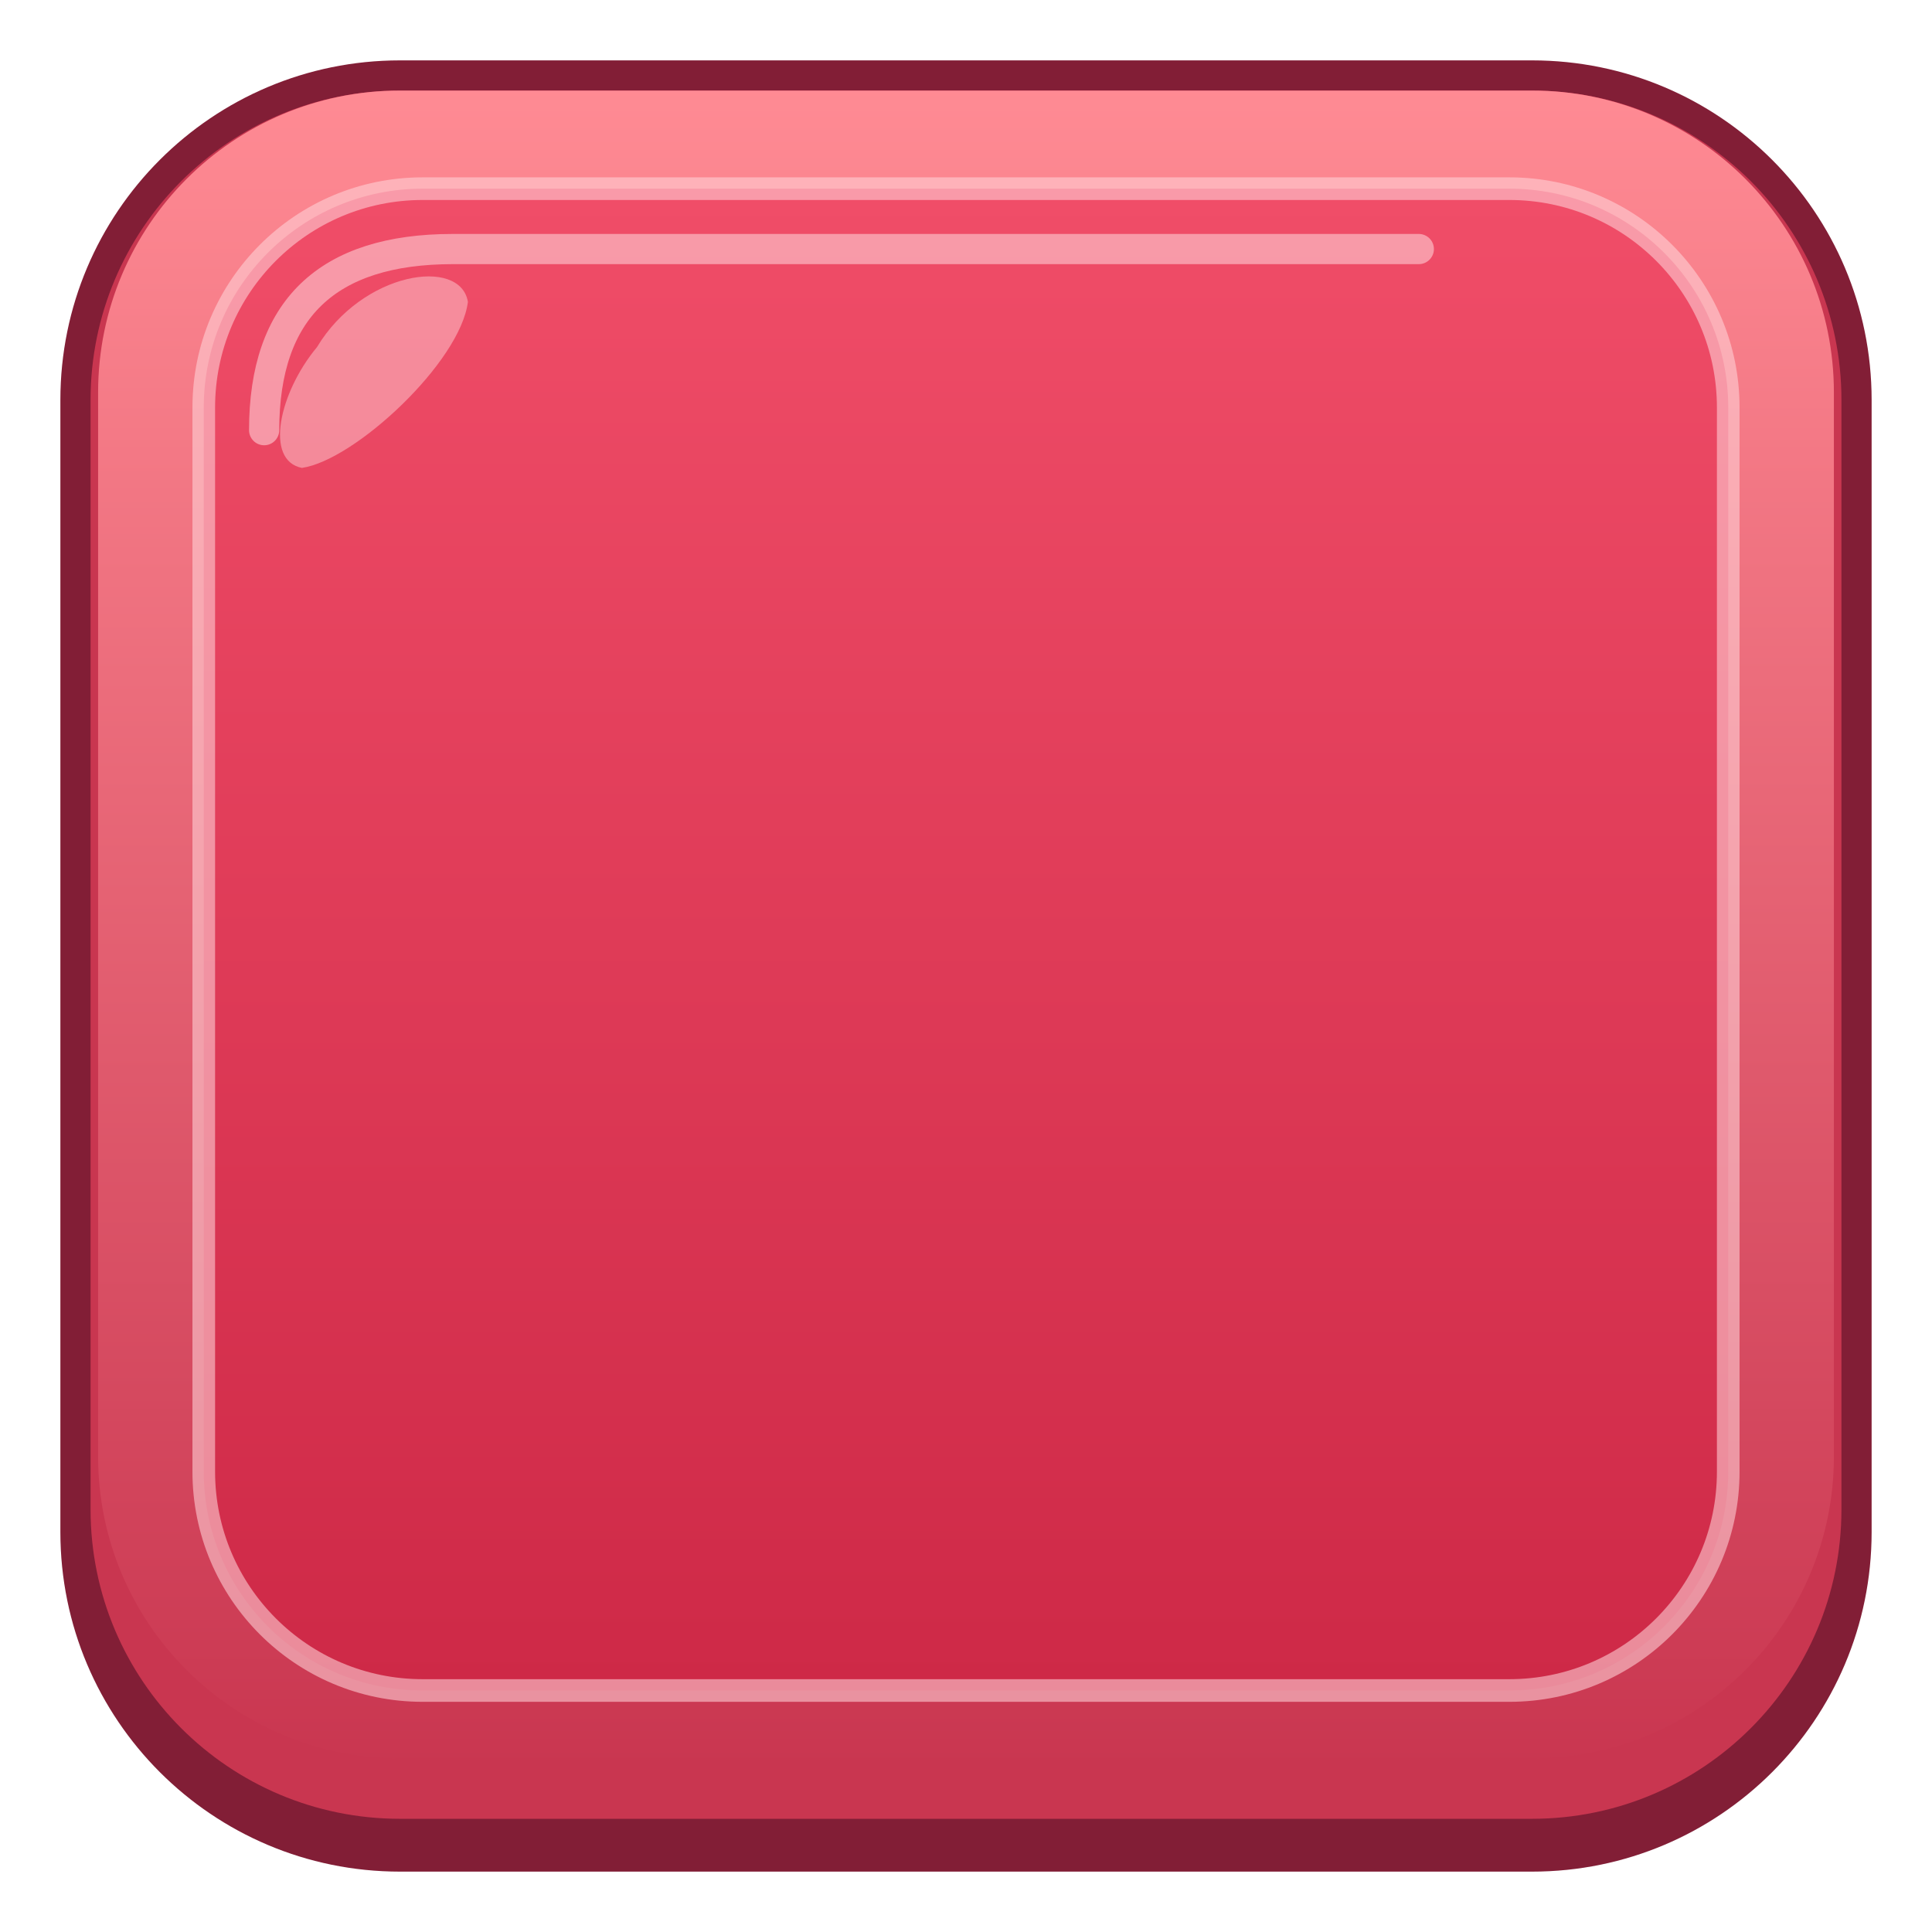
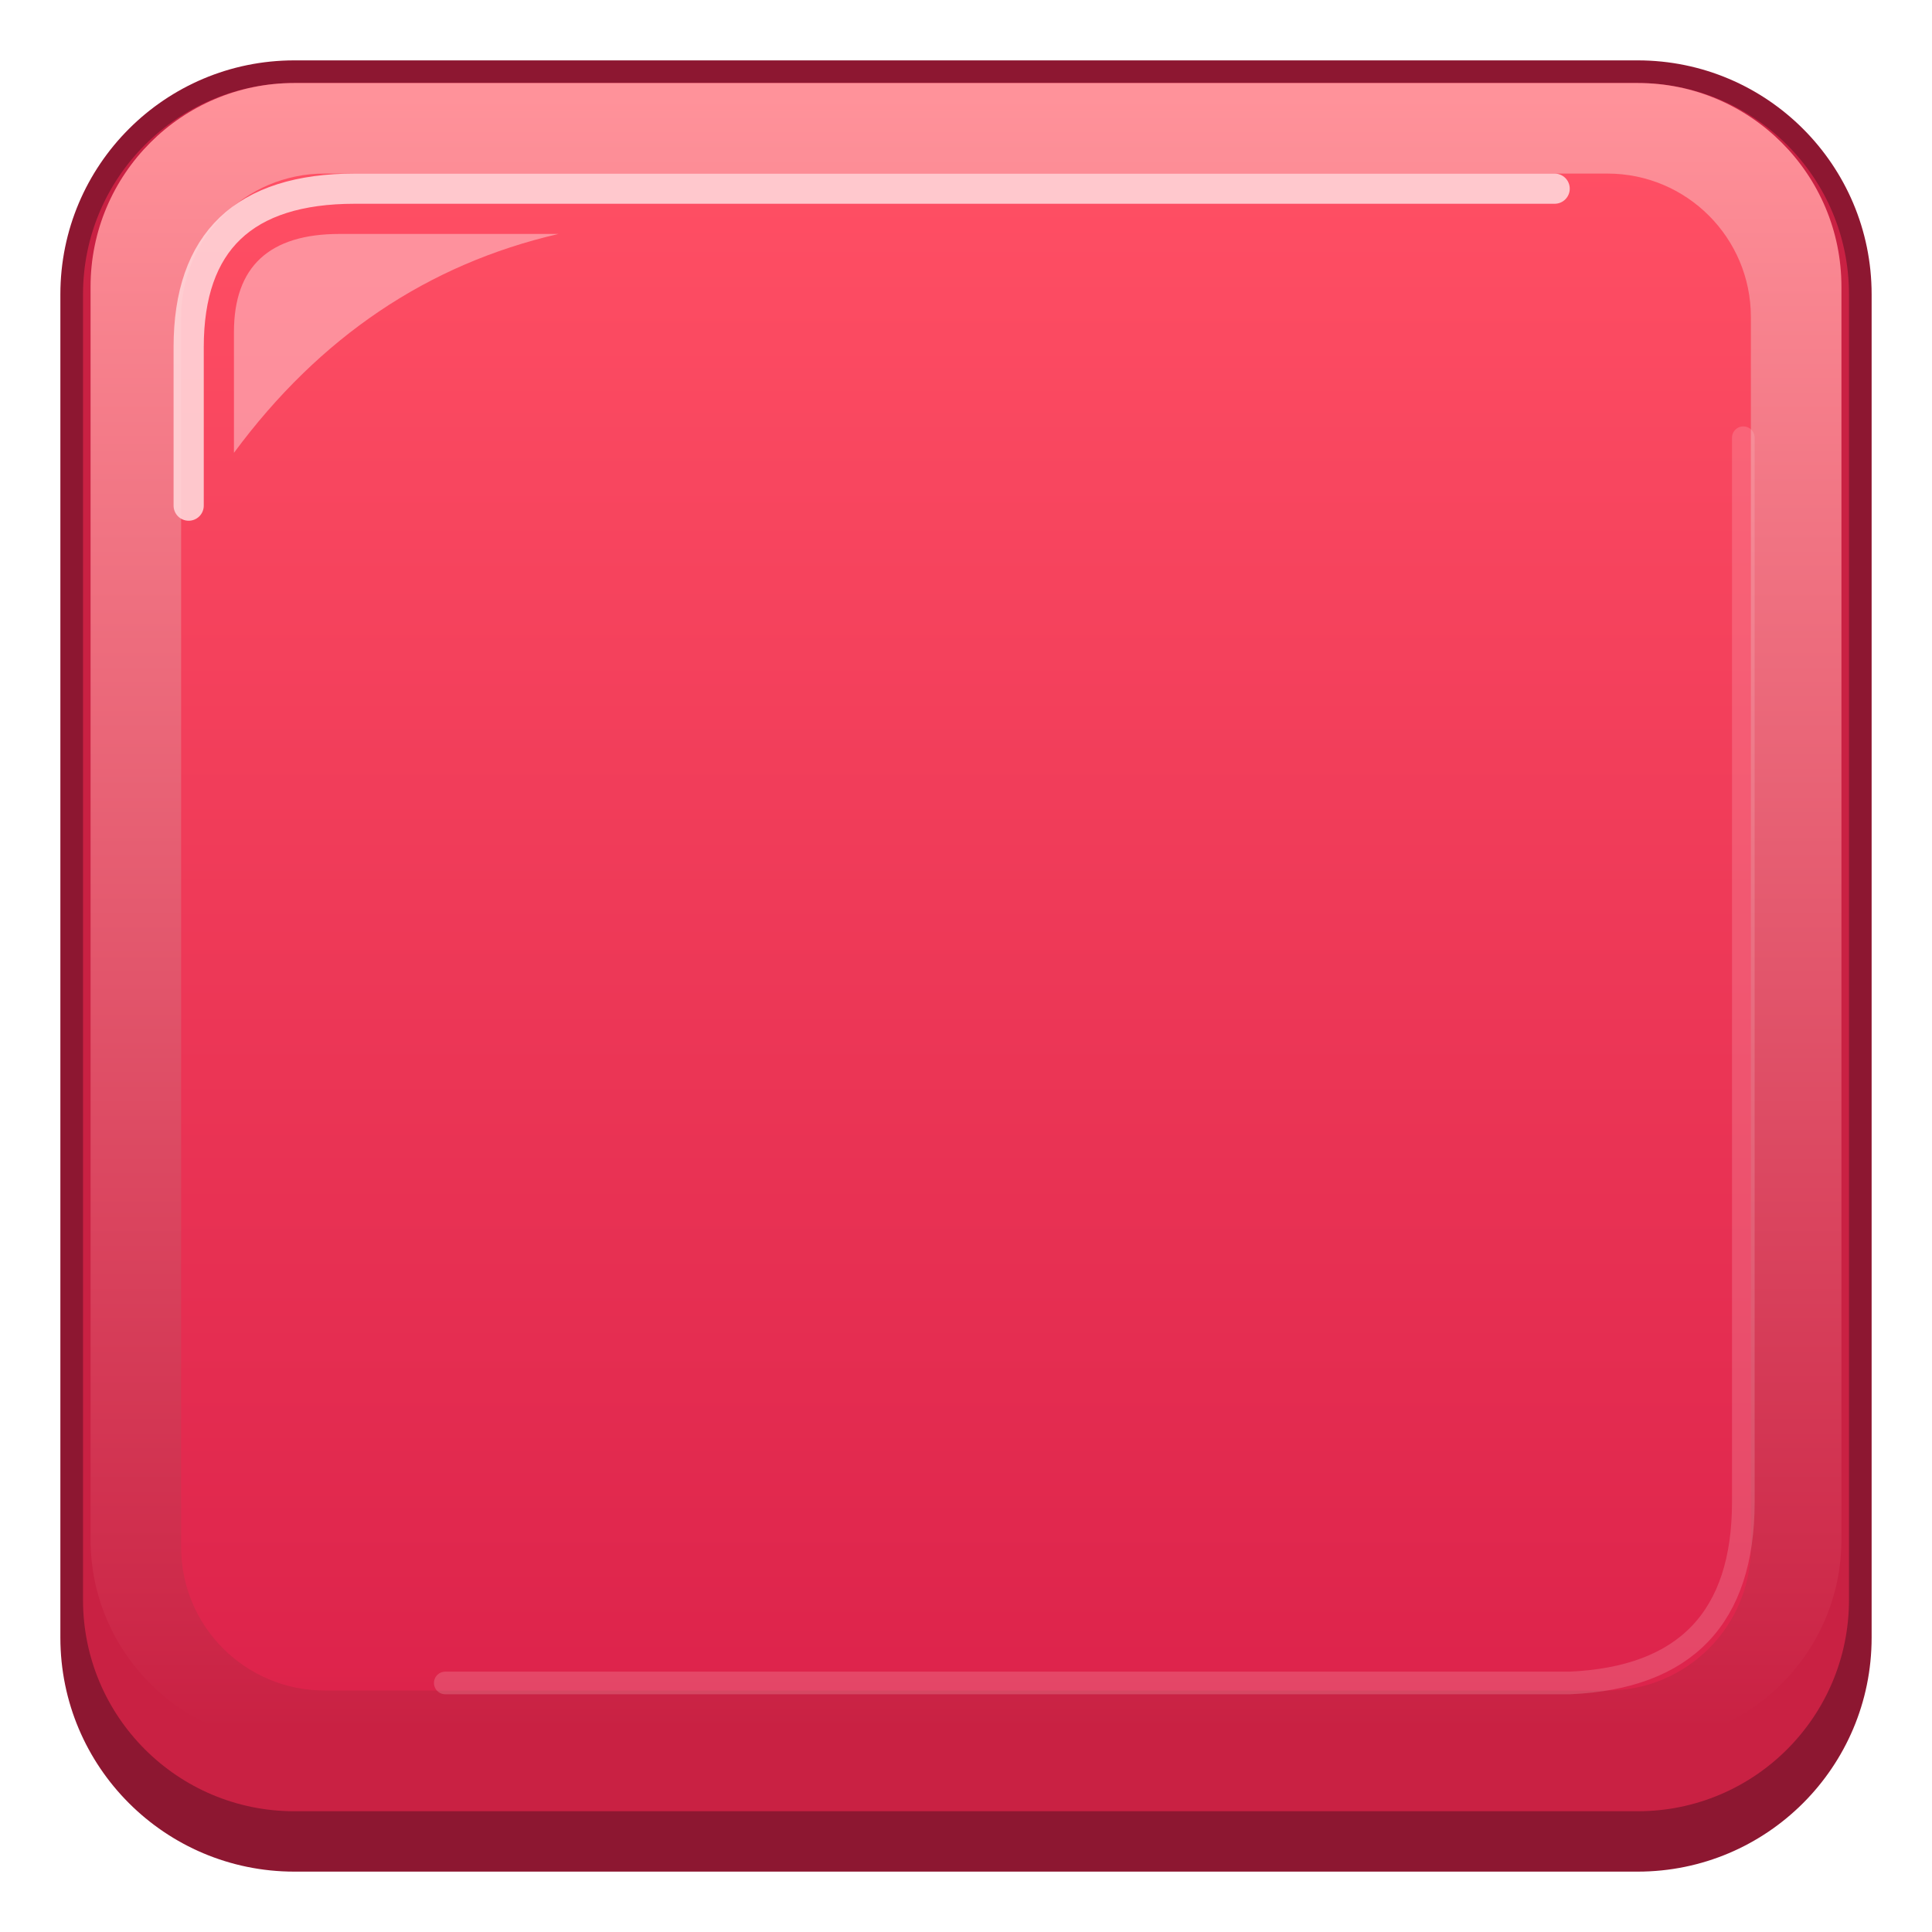
<svg xmlns="http://www.w3.org/2000/svg" width="256" height="256" viewBox="0 0 256 256">
  <defs>
    <linearGradient id="bevel" x1="0" y1="0" x2="0" y2="1">
-       <stop stop-color="#ff8b94" />
-       <stop offset="1" stop-color="#c93650" />
+       <stop stop-color="#ff929a" />
+       <stop offset="1" stop-color="#c92143" />
    </linearGradient>
    <linearGradient id="face" x1="0" y1="0" x2="0" y2="1">
-       <stop stop-color="#f04d68" />
-       <stop offset="1" stop-color="#ce2947" />
+       <stop stop-color="#ff4f64" />
+       <stop offset="1" stop-color="#dd234b" />
    </linearGradient>
  </defs>
-   <rect x="8" y="8" width="240" height="240" rx="45" fill="#821e36" />
-   <rect x="12" y="12" width="232" height="229" rx="41" fill="#c93650" />
-   <rect x="13" y="12" width="230" height="221" rx="40" fill="url(#bevel)" />
-   <rect x="27" y="25" width="202" height="199" rx="29" fill="url(#face)" stroke="#ffd3d8" stroke-opacity=".58" stroke-width="3" />
-   <path d="M35 57 Q35 33 60 33 H188" fill="none" stroke="#ffd3d8" stroke-width="4" stroke-linecap="round" opacity=".58" />
-   <path d="M42 46 C48 36 61 34 62 40 C61 48 47 61 40 62 C35 61 37 52 42 46Z" fill="#ffd3d8" opacity=".48" />
+   <rect x="8" y="8" width="240" height="240" rx="31" fill="#8d1731" />
+   <rect x="11" y="11" width="234" height="229" rx="28" fill="#c92143" />
+   <rect x="12" y="11" width="232" height="220" rx="27" fill="url(#bevel)" />
+   <rect x="24" y="23" width="208" height="201" rx="19" fill="url(#face)" />
+   <path d="M25 67V46Q25 25 47 25H206" fill="none" stroke="#ffd5d8" stroke-opacity=".9" stroke-width="4" stroke-linecap="round" />
+   <path d="M231 58V199Q231 222 208 223H59" fill="none" stroke="#ffd5d8" stroke-opacity=".2" stroke-width="3" stroke-linecap="round" />
+   <path d="M31 44Q31 31 45 31H74Q48 37 31 60Z" fill="#ffd5d8" opacity=".5" />
</svg>
